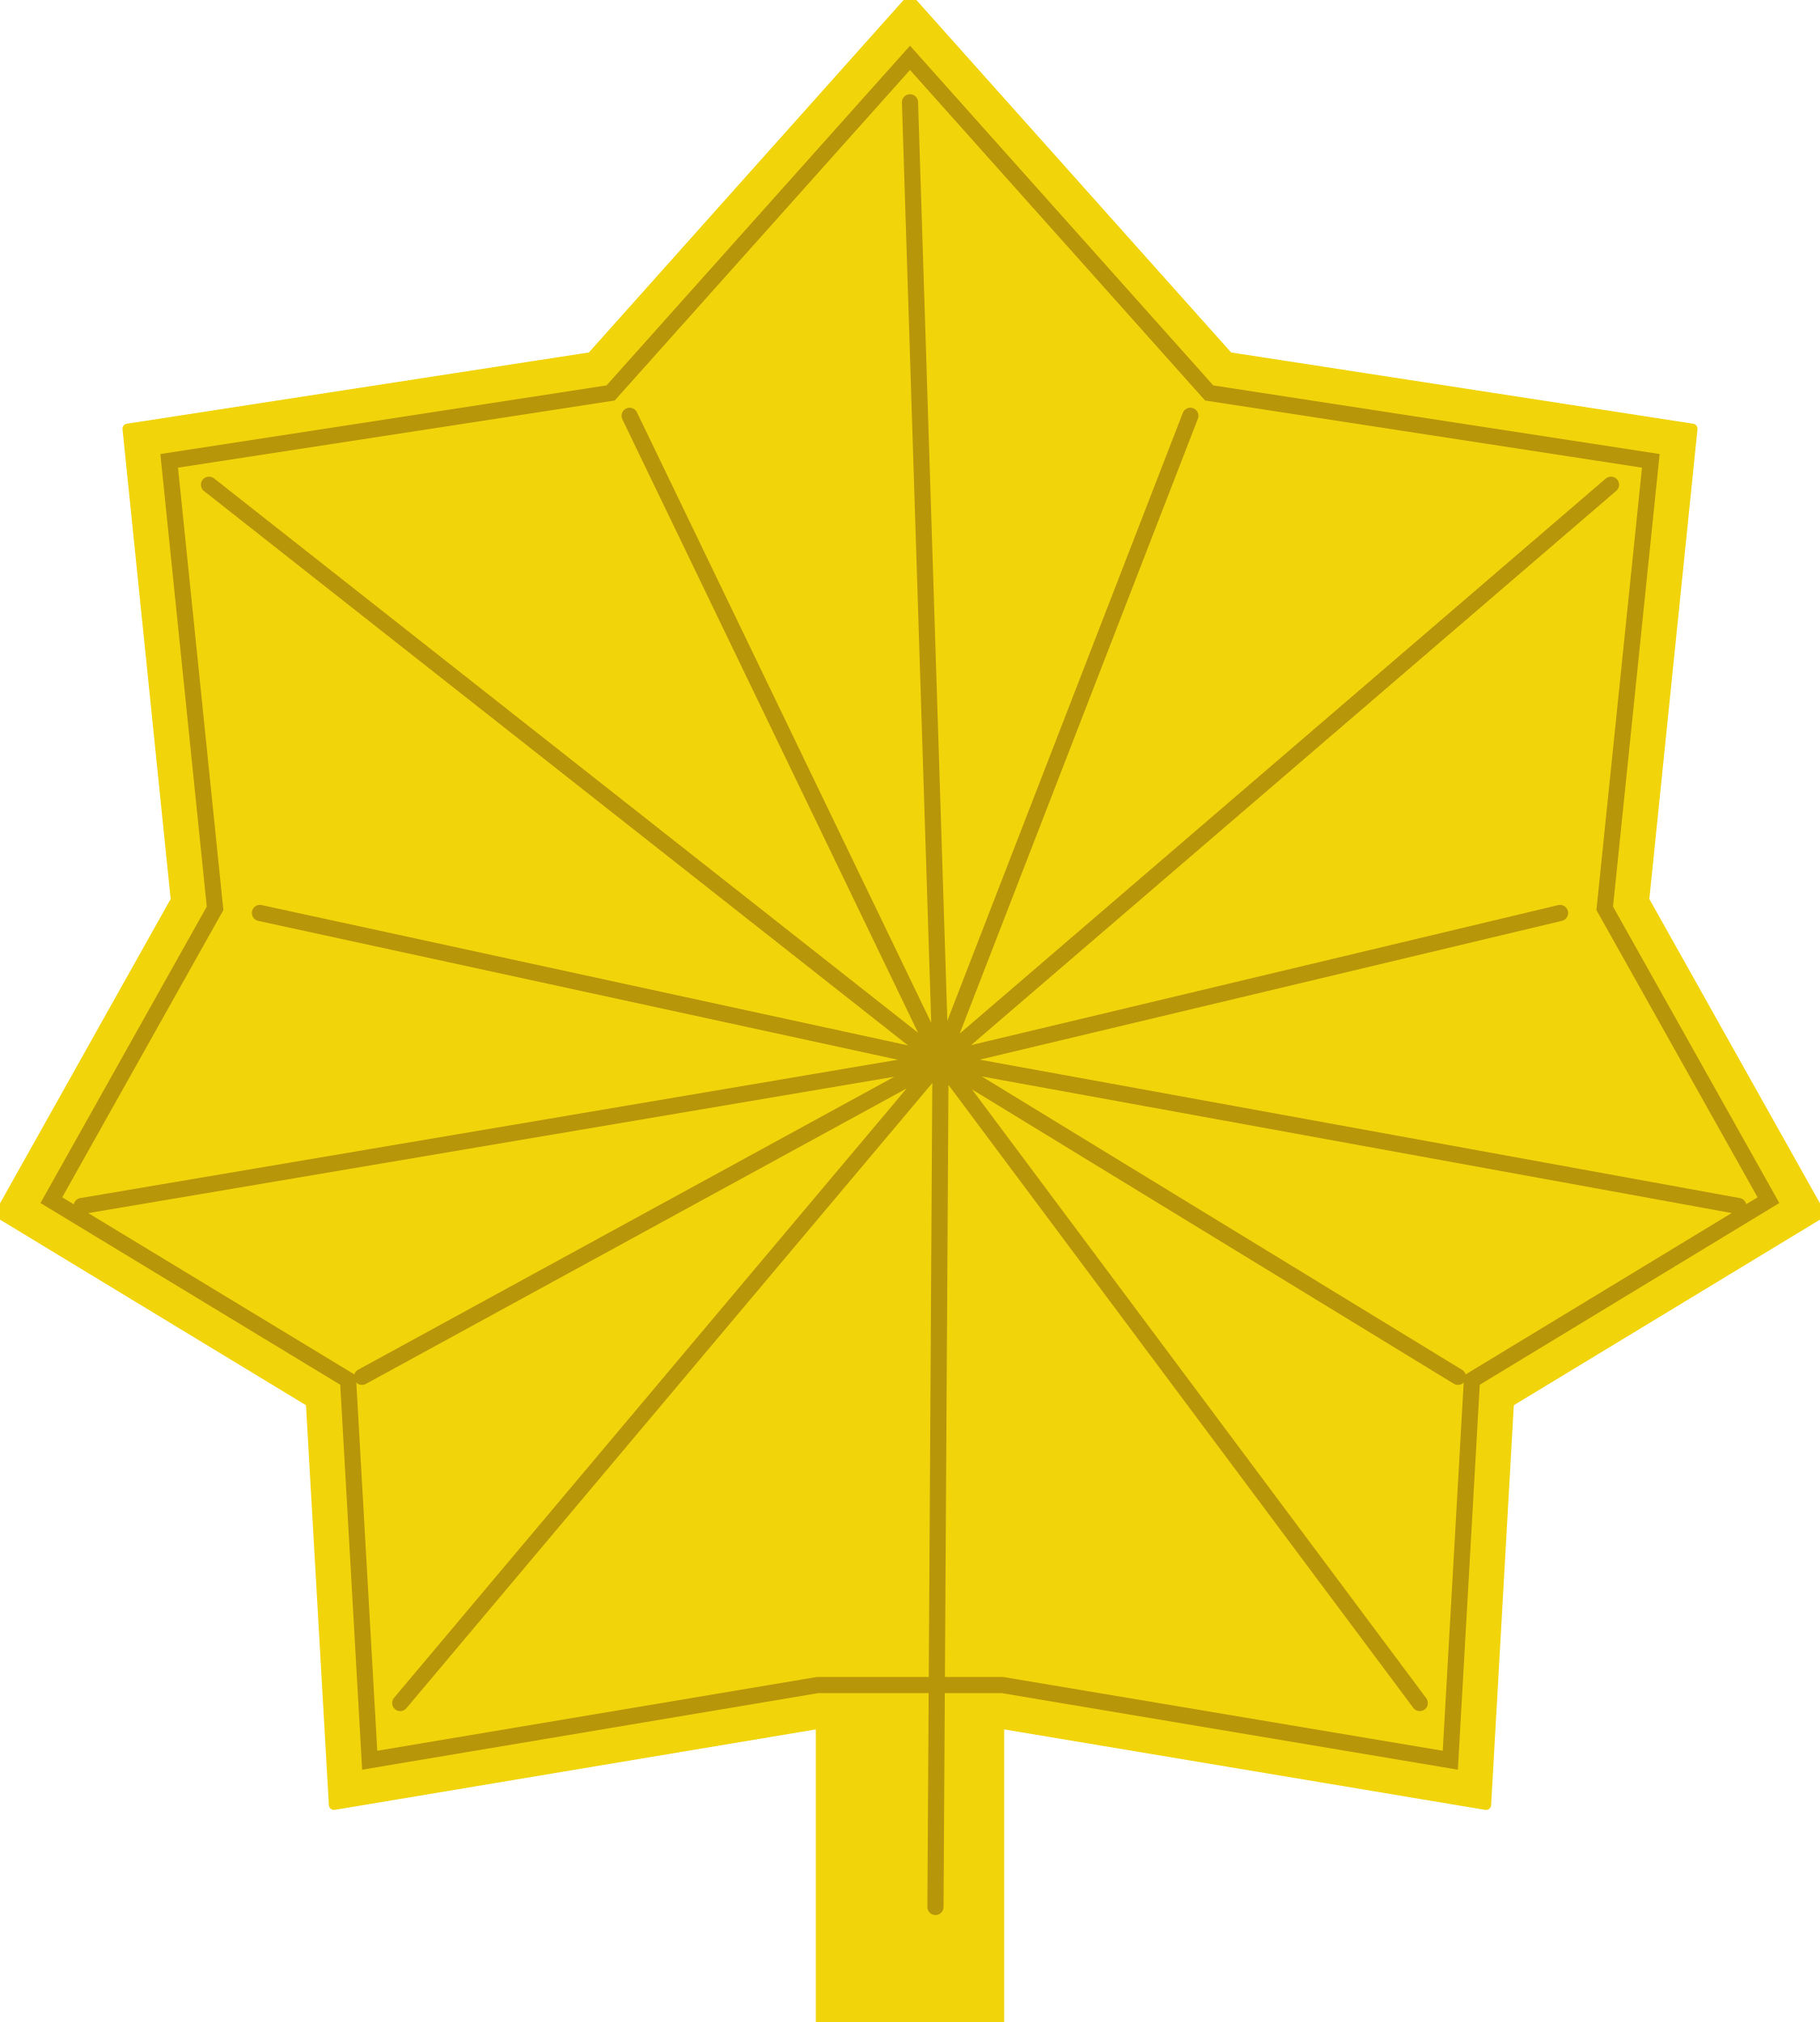
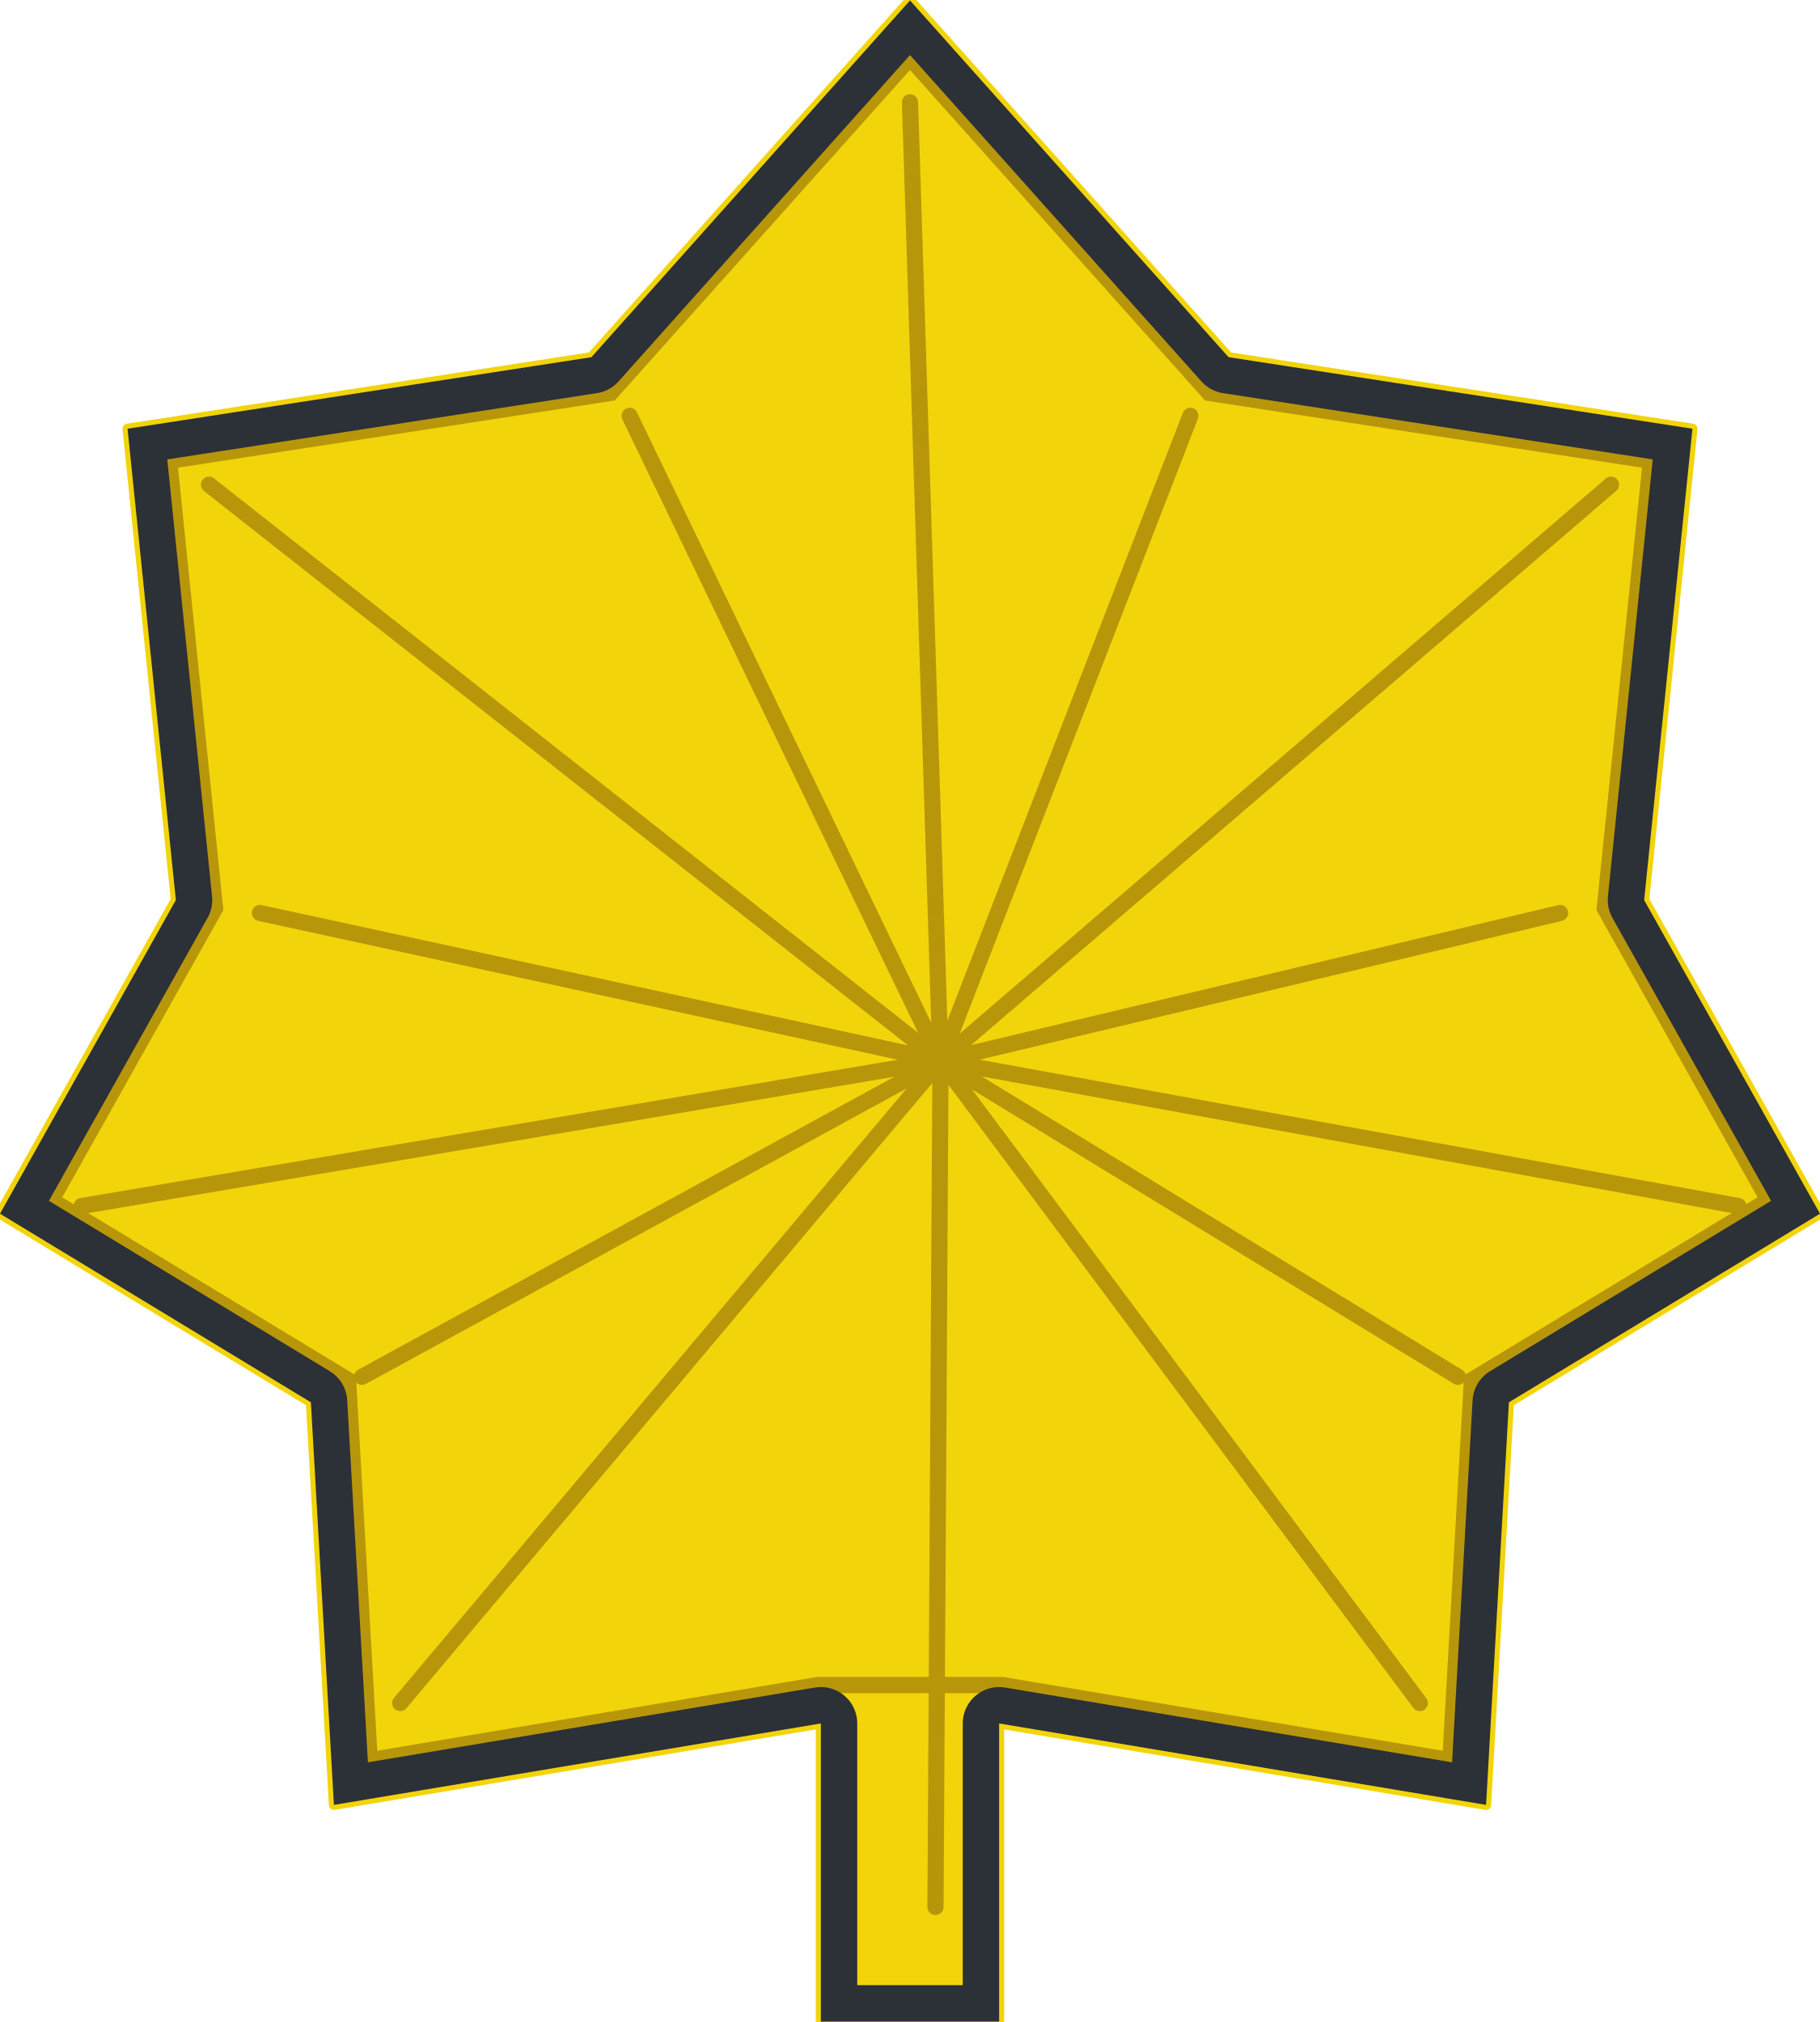
<svg xmlns="http://www.w3.org/2000/svg" width="0.9in" height="1in" viewBox="0 0 90.04 100" data-asset-id="rank-senior-major-thread" data-source="reference-art-measured" data-units="0.01in">
  <g id="rank-senior-major-thread__thread">
    <path d="M45.02,0.00L60.78,17.65L83.73,21.19L81.34,44.51L90.04,60.03L74.65,69.36L73.52,89.28L49.43,85.25L49.43,100.00L40.61,100.00L40.61,85.25L16.52,89.28L15.38,69.36L-0.00,60.03L8.70,44.51L6.31,21.19L29.26,17.65Z" fill="#f2d40a" stroke="#f2d40a" stroke-width="0.50" stroke-linejoin="round" />
    <path d="M45.02,2.84L59.82,19.42L81.67,22.78L79.39,44.92L87.49,59.36L72.82,68.26L71.75,87.07L49.59,83.35L40.45,83.35L18.29,87.07L17.22,68.26L2.54,59.36L10.64,44.92L8.37,22.78L30.21,19.42Z" fill="none" stroke="#b8960a" stroke-width="0.80" stroke-linejoin="miter" />
    <path d="M46.53,52.46L45.02,5.04M46.53,52.46L10.34,23.96M46.53,52.46L79.70,23.96M46.53,52.46L4.04,59.65M46.53,52.46L86.00,59.65M46.53,52.46L19.80,84.24M46.53,52.46L70.24,84.24M46.53,52.46L46.28,94.33M46.53,52.46L31.15,20.55M46.53,52.46L58.89,20.55M46.53,52.46L12.86,45.15M46.53,52.46L77.18,45.15M46.53,52.46L17.91,68.10M46.53,52.46L72.13,68.10" fill="none" stroke="#b8960a" stroke-width="0.80" stroke-linecap="round" />
  </g>
+   <g id="rank-senior-major-thread__edge">
+     <clipPath id="rank-senior-major-thread__edge-clip0">
+       <path d="M45.02,0.00L60.78,17.65L83.73,21.19L81.34,44.51L90.04,60.03L74.65,69.36L73.52,89.28L49.43,85.25L49.43,100.00L40.61,100.00L40.61,85.25L16.52,89.28L15.38,69.36L-0.00,60.03L8.70,44.51L6.31,21.19L29.26,17.65Z" />
+     </clipPath>
+     <path d="M45.02,0.00L60.78,17.65L83.73,21.19L81.34,44.51L90.04,60.03L74.65,69.36L73.52,89.28L49.43,85.25L49.43,100.00L40.61,100.00L40.61,85.25L16.52,89.28L15.38,69.36L-0.00,60.03L8.70,44.51L6.31,21.19L29.26,17.65Z" fill="none" stroke="#2c3037" stroke-width="3.60" stroke-linejoin="round" clip-path="url(#rank-senior-major-thread__edge-clip0)" />
+   </g>
</svg>
